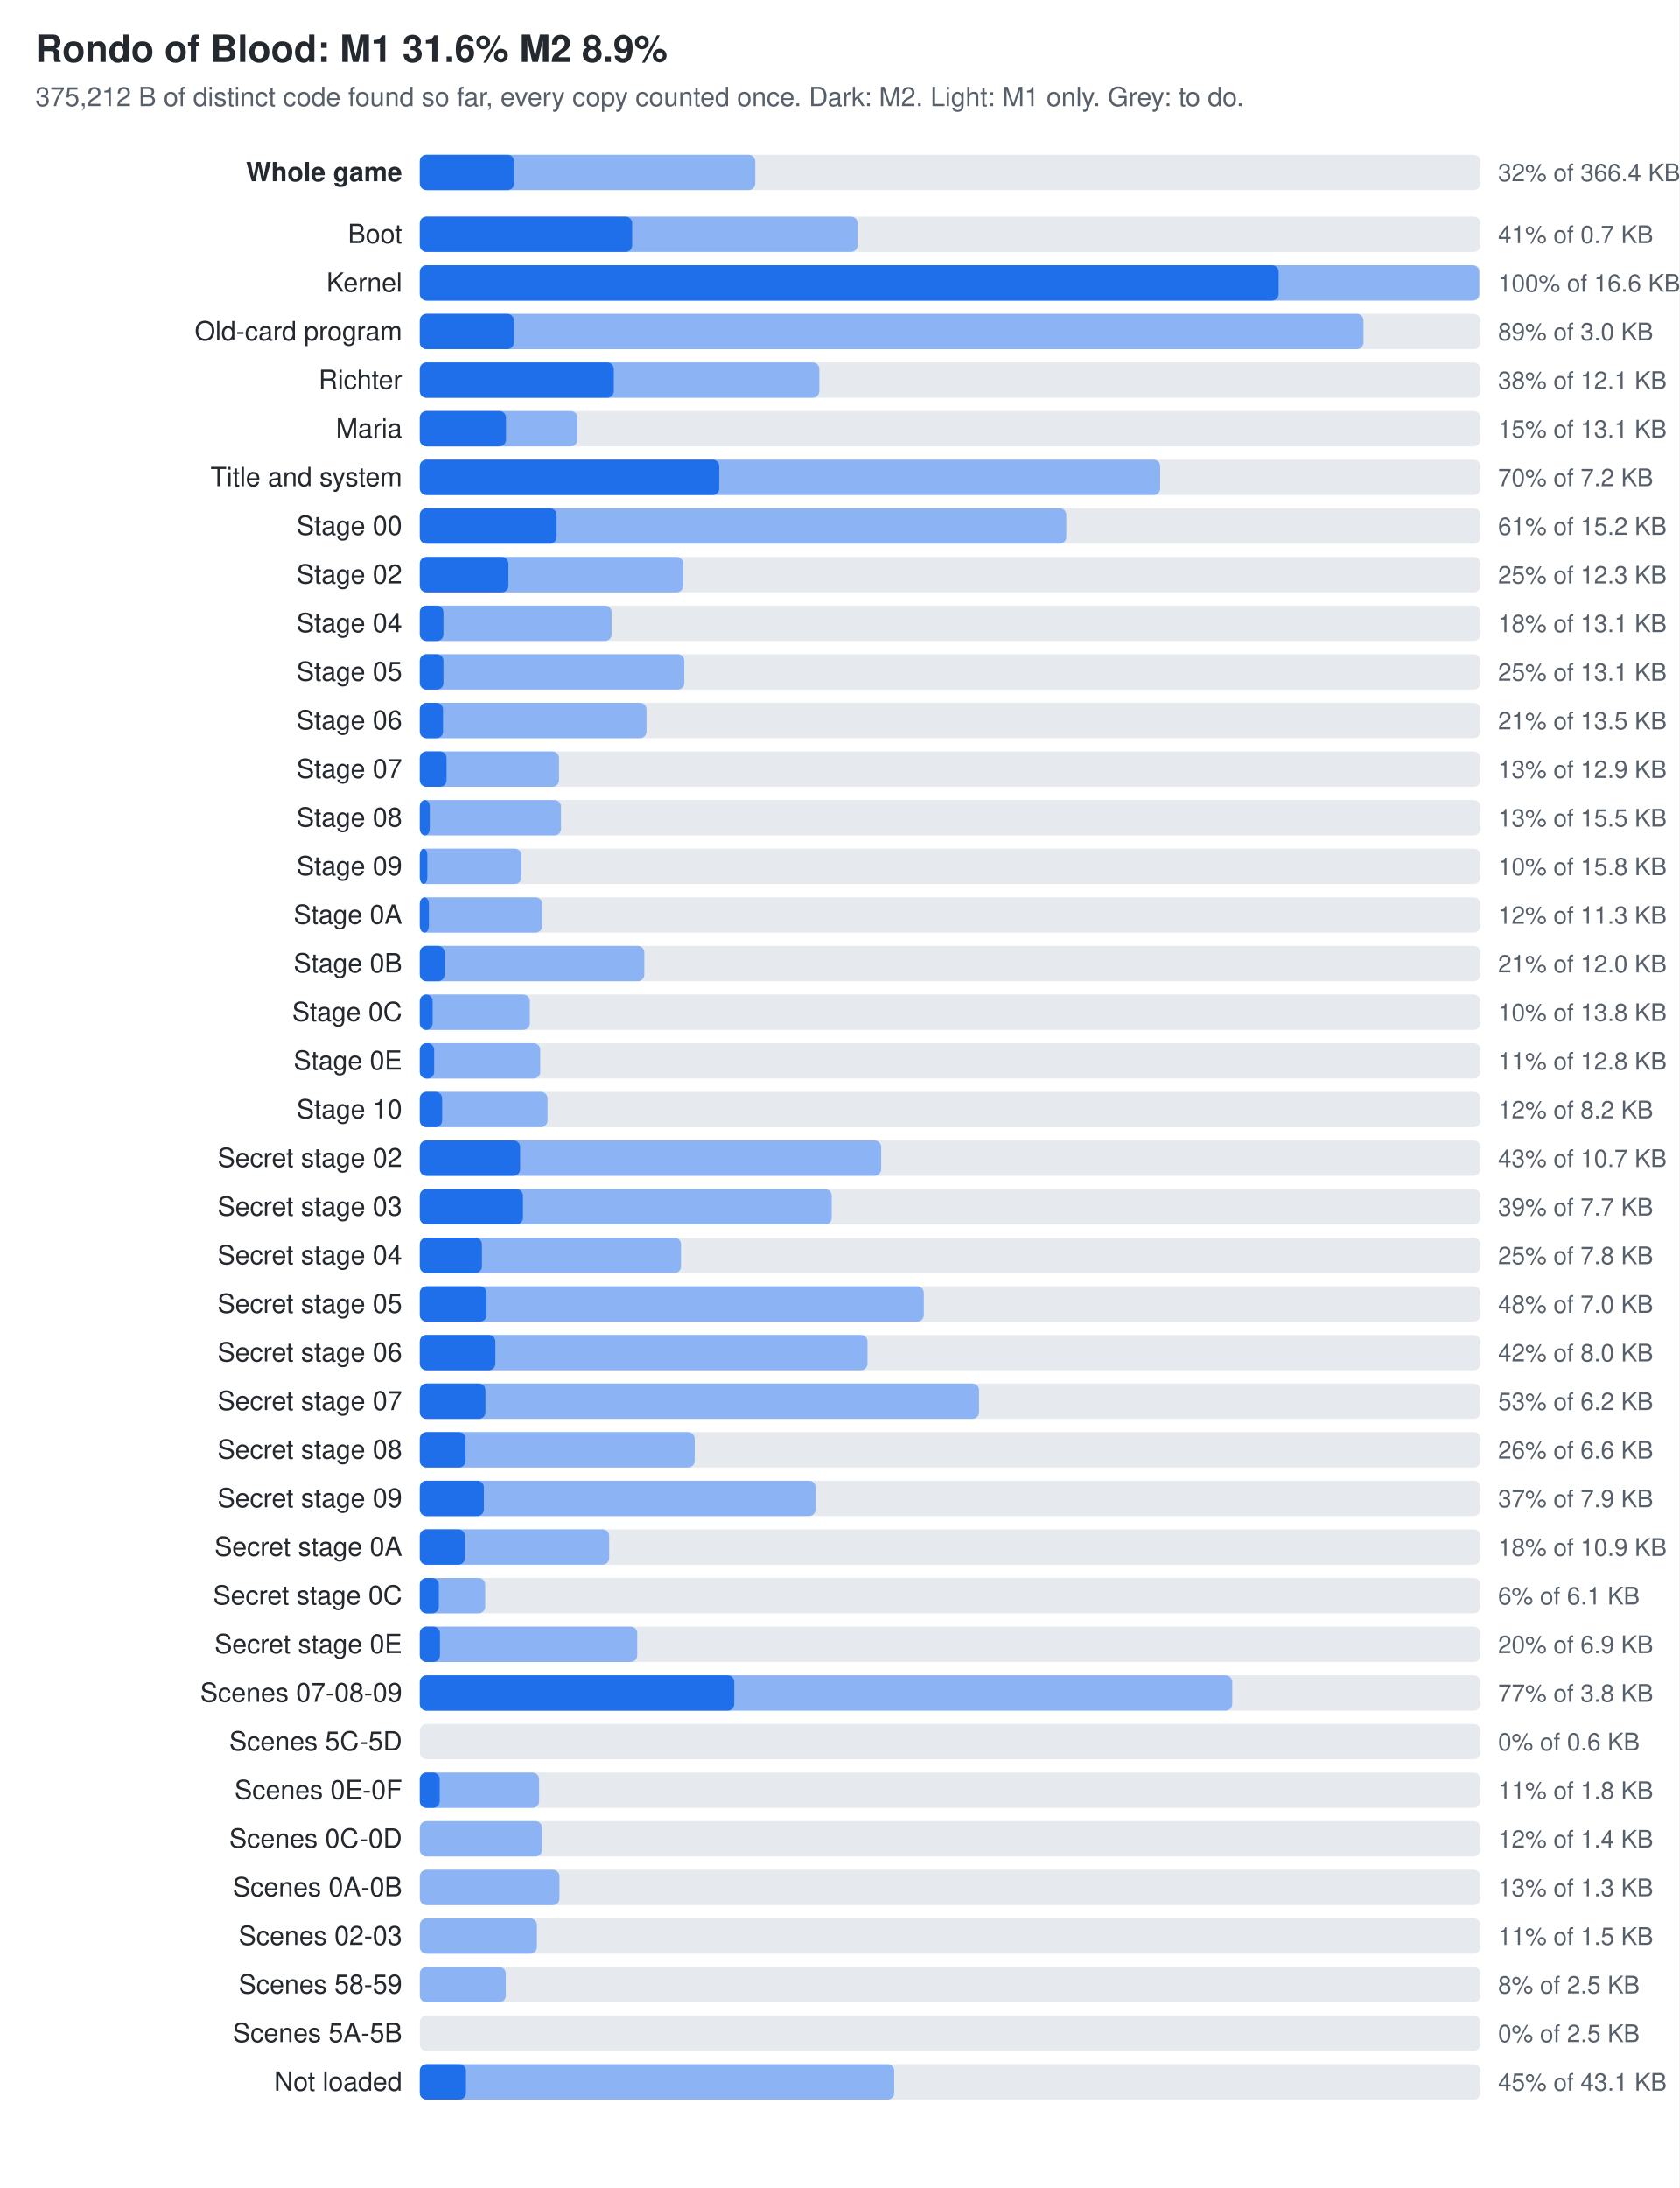
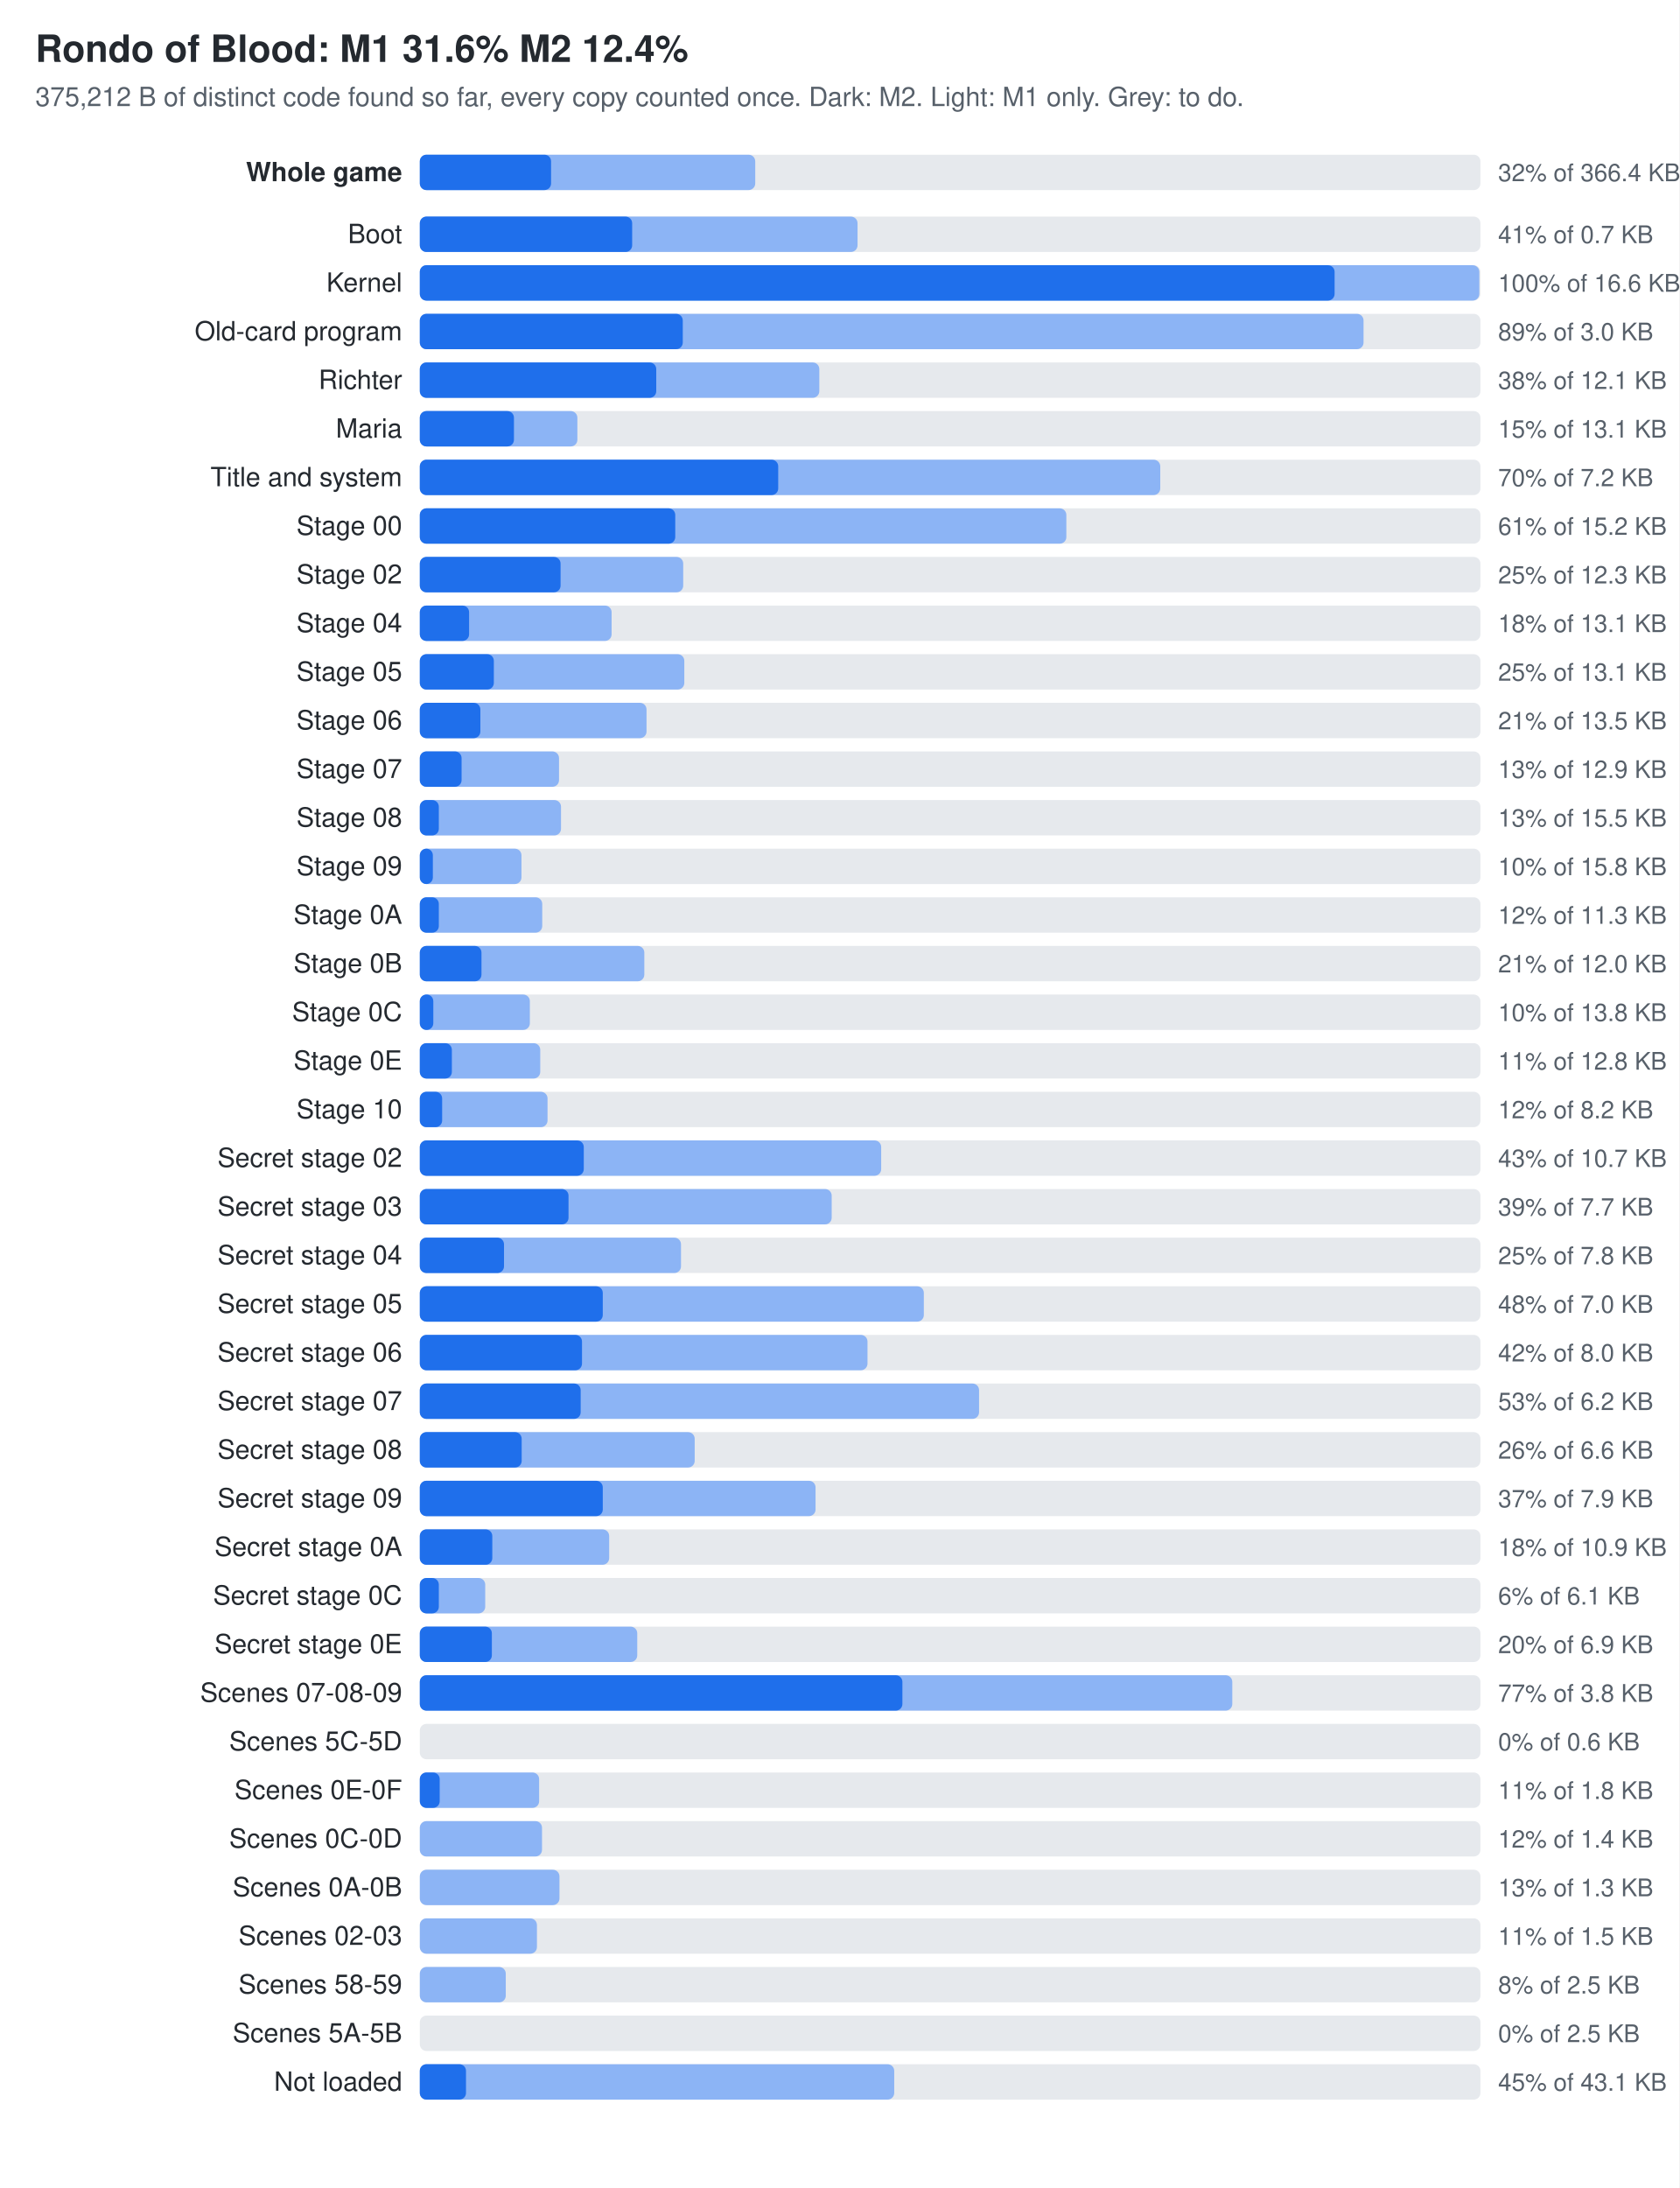
<svg xmlns="http://www.w3.org/2000/svg" width="760" height="990" viewBox="0 0 760 990" font-family="-apple-system,Segoe UI,Helvetica,Arial,sans-serif">
  <rect width="760" height="990" fill="#ffffff" />
-   <text x="16" y="28" font-size="17" font-weight="600" fill="#24292f">Rondo of Blood: M1 31.6%  M2 8.9%</text>
+   <text x="16" y="28" font-size="17" font-weight="600" fill="#24292f">Rondo of Blood: M1 31.6%  M2 12.4%</text>
  <text x="16" y="48" font-size="12" fill="#57606a">375,212 B of distinct code found so far, every copy counted once. Dark: M2. Light: M1 only. Grey: to do.</text>
  <text x="182" y="82" font-size="12" text-anchor="end" fill="#24292f" font-weight="600">Whole game</text>
  <rect x="190" y="70" width="480" height="16" rx="3" fill="#e6e9ed" />
  <rect x="190" y="70" width="151.8" height="16" rx="3" fill="#8cb4f5" />
-   <rect x="190" y="70" width="42.7" height="16" rx="3" fill="#1f6feb" />
+   <rect x="190" y="70" width="59.4" height="16" rx="3" fill="#1f6feb" />
  <text x="678" y="82" font-size="11" fill="#57606a">32% of 366.4 KB</text>
  <text x="182" y="110" font-size="12" text-anchor="end" fill="#24292f">Boot</text>
  <rect x="190" y="98" width="480" height="16" rx="3" fill="#e6e9ed" />
  <rect x="190" y="98" width="198.1" height="16" rx="3" fill="#8cb4f5" />
  <rect x="190" y="98" width="96.1" height="16" rx="3" fill="#1f6feb" />
  <text x="678" y="110" font-size="11" fill="#57606a">41% of 0.7 KB</text>
  <text x="182" y="132" font-size="12" text-anchor="end" fill="#24292f">Kernel</text>
  <rect x="190" y="120" width="480" height="16" rx="3" fill="#e6e9ed" />
  <rect x="190" y="120" width="479.5" height="16" rx="3" fill="#8cb4f5" />
-   <rect x="190" y="120" width="388.7" height="16" rx="3" fill="#1f6feb" />
+   <rect x="190" y="120" width="414.0" height="16" rx="3" fill="#1f6feb" />
  <text x="678" y="132" font-size="11" fill="#57606a">100% of 16.6 KB</text>
  <text x="182" y="154" font-size="12" text-anchor="end" fill="#24292f">Old-card program</text>
  <rect x="190" y="142" width="480" height="16" rx="3" fill="#e6e9ed" />
  <rect x="190" y="142" width="427.1" height="16" rx="3" fill="#8cb4f5" />
-   <rect x="190" y="142" width="42.6" height="16" rx="3" fill="#1f6feb" />
+   <rect x="190" y="142" width="119.0" height="16" rx="3" fill="#1f6feb" />
  <text x="678" y="154" font-size="11" fill="#57606a">89% of 3.0 KB</text>
  <text x="182" y="176" font-size="12" text-anchor="end" fill="#24292f">Richter</text>
  <rect x="190" y="164" width="480" height="16" rx="3" fill="#e6e9ed" />
  <rect x="190" y="164" width="180.8" height="16" rx="3" fill="#8cb4f5" />
-   <rect x="190" y="164" width="87.8" height="16" rx="3" fill="#1f6feb" />
+   <rect x="190" y="164" width="107.0" height="16" rx="3" fill="#1f6feb" />
  <text x="678" y="176" font-size="11" fill="#57606a">38% of 12.1 KB</text>
  <text x="182" y="198" font-size="12" text-anchor="end" fill="#24292f">Maria</text>
  <rect x="190" y="186" width="480" height="16" rx="3" fill="#e6e9ed" />
  <rect x="190" y="186" width="71.3" height="16" rx="3" fill="#8cb4f5" />
-   <rect x="190" y="186" width="39.0" height="16" rx="3" fill="#1f6feb" />
+   <rect x="190" y="186" width="42.6" height="16" rx="3" fill="#1f6feb" />
  <text x="678" y="198" font-size="11" fill="#57606a">15% of 13.1 KB</text>
  <text x="182" y="220" font-size="12" text-anchor="end" fill="#24292f">Title and system</text>
  <rect x="190" y="208" width="480" height="16" rx="3" fill="#e6e9ed" />
  <rect x="190" y="208" width="335.1" height="16" rx="3" fill="#8cb4f5" />
-   <rect x="190" y="208" width="135.5" height="16" rx="3" fill="#1f6feb" />
+   <rect x="190" y="208" width="162.2" height="16" rx="3" fill="#1f6feb" />
  <text x="678" y="220" font-size="11" fill="#57606a">70% of 7.2 KB</text>
  <text x="182" y="242" font-size="12" text-anchor="end" fill="#24292f">Stage 00</text>
  <rect x="190" y="230" width="480" height="16" rx="3" fill="#e6e9ed" />
  <rect x="190" y="230" width="292.6" height="16" rx="3" fill="#8cb4f5" />
-   <rect x="190" y="230" width="61.9" height="16" rx="3" fill="#1f6feb" />
+   <rect x="190" y="230" width="115.6" height="16" rx="3" fill="#1f6feb" />
  <text x="678" y="242" font-size="11" fill="#57606a">61% of 15.2 KB</text>
  <text x="182" y="264" font-size="12" text-anchor="end" fill="#24292f">Stage 02</text>
  <rect x="190" y="252" width="480" height="16" rx="3" fill="#e6e9ed" />
  <rect x="190" y="252" width="119.2" height="16" rx="3" fill="#8cb4f5" />
-   <rect x="190" y="252" width="40.1" height="16" rx="3" fill="#1f6feb" />
+   <rect x="190" y="252" width="63.7" height="16" rx="3" fill="#1f6feb" />
  <text x="678" y="264" font-size="11" fill="#57606a">25% of 12.3 KB</text>
  <text x="182" y="286" font-size="12" text-anchor="end" fill="#24292f">Stage 04</text>
  <rect x="190" y="274" width="480" height="16" rx="3" fill="#e6e9ed" />
  <rect x="190" y="274" width="86.8" height="16" rx="3" fill="#8cb4f5" />
-   <rect x="190" y="274" width="10.7" height="16" rx="3" fill="#1f6feb" />
+   <rect x="190" y="274" width="22.3" height="16" rx="3" fill="#1f6feb" />
  <text x="678" y="286" font-size="11" fill="#57606a">18% of 13.1 KB</text>
  <text x="182" y="308" font-size="12" text-anchor="end" fill="#24292f">Stage 05</text>
  <rect x="190" y="296" width="480" height="16" rx="3" fill="#e6e9ed" />
  <rect x="190" y="296" width="119.7" height="16" rx="3" fill="#8cb4f5" />
-   <rect x="190" y="296" width="10.7" height="16" rx="3" fill="#1f6feb" />
+   <rect x="190" y="296" width="33.5" height="16" rx="3" fill="#1f6feb" />
  <text x="678" y="308" font-size="11" fill="#57606a">25% of 13.1 KB</text>
  <text x="182" y="330" font-size="12" text-anchor="end" fill="#24292f">Stage 06</text>
  <rect x="190" y="318" width="480" height="16" rx="3" fill="#e6e9ed" />
  <rect x="190" y="318" width="102.6" height="16" rx="3" fill="#8cb4f5" />
-   <rect x="190" y="318" width="10.5" height="16" rx="3" fill="#1f6feb" />
+   <rect x="190" y="318" width="27.4" height="16" rx="3" fill="#1f6feb" />
  <text x="678" y="330" font-size="11" fill="#57606a">21% of 13.5 KB</text>
  <text x="182" y="352" font-size="12" text-anchor="end" fill="#24292f">Stage 07</text>
  <rect x="190" y="340" width="480" height="16" rx="3" fill="#e6e9ed" />
  <rect x="190" y="340" width="63.0" height="16" rx="3" fill="#8cb4f5" />
-   <rect x="190" y="340" width="12.1" height="16" rx="3" fill="#1f6feb" />
+   <rect x="190" y="340" width="18.9" height="16" rx="3" fill="#1f6feb" />
  <text x="678" y="352" font-size="11" fill="#57606a">13% of 12.9 KB</text>
  <text x="182" y="374" font-size="12" text-anchor="end" fill="#24292f">Stage 08</text>
  <rect x="190" y="362" width="480" height="16" rx="3" fill="#e6e9ed" />
  <rect x="190" y="362" width="63.9" height="16" rx="3" fill="#8cb4f5" />
-   <rect x="190" y="362" width="4.5" height="16" rx="3" fill="#1f6feb" />
+   <rect x="190" y="362" width="8.6" height="16" rx="3" fill="#1f6feb" />
  <text x="678" y="374" font-size="11" fill="#57606a">13% of 15.5 KB</text>
  <text x="182" y="396" font-size="12" text-anchor="end" fill="#24292f">Stage 09</text>
  <rect x="190" y="384" width="480" height="16" rx="3" fill="#e6e9ed" />
  <rect x="190" y="384" width="46.0" height="16" rx="3" fill="#8cb4f5" />
-   <rect x="190" y="384" width="3.4" height="16" rx="3" fill="#1f6feb" />
+   <rect x="190" y="384" width="5.9" height="16" rx="3" fill="#1f6feb" />
  <text x="678" y="396" font-size="11" fill="#57606a">10% of 15.8 KB</text>
  <text x="182" y="418" font-size="12" text-anchor="end" fill="#24292f">Stage 0A</text>
  <rect x="190" y="406" width="480" height="16" rx="3" fill="#e6e9ed" />
  <rect x="190" y="406" width="55.4" height="16" rx="3" fill="#8cb4f5" />
-   <rect x="190" y="406" width="4.1" height="16" rx="3" fill="#1f6feb" />
+   <rect x="190" y="406" width="8.6" height="16" rx="3" fill="#1f6feb" />
  <text x="678" y="418" font-size="11" fill="#57606a">12% of 11.3 KB</text>
  <text x="182" y="440" font-size="12" text-anchor="end" fill="#24292f">Stage 0B</text>
  <rect x="190" y="428" width="480" height="16" rx="3" fill="#e6e9ed" />
  <rect x="190" y="428" width="101.6" height="16" rx="3" fill="#8cb4f5" />
-   <rect x="190" y="428" width="11.2" height="16" rx="3" fill="#1f6feb" />
+   <rect x="190" y="428" width="27.9" height="16" rx="3" fill="#1f6feb" />
  <text x="678" y="440" font-size="11" fill="#57606a">21% of 12.0 KB</text>
  <text x="182" y="462" font-size="12" text-anchor="end" fill="#24292f">Stage 0C</text>
  <rect x="190" y="450" width="480" height="16" rx="3" fill="#e6e9ed" />
  <rect x="190" y="450" width="49.8" height="16" rx="3" fill="#8cb4f5" />
-   <rect x="190" y="450" width="5.8" height="16" rx="3" fill="#1f6feb" />
+   <rect x="190" y="450" width="6.1" height="16" rx="3" fill="#1f6feb" />
  <text x="678" y="462" font-size="11" fill="#57606a">10% of 13.8 KB</text>
  <text x="182" y="484" font-size="12" text-anchor="end" fill="#24292f">Stage 0E</text>
  <rect x="190" y="472" width="480" height="16" rx="3" fill="#e6e9ed" />
  <rect x="190" y="472" width="54.5" height="16" rx="3" fill="#8cb4f5" />
-   <rect x="190" y="472" width="6.5" height="16" rx="3" fill="#1f6feb" />
+   <rect x="190" y="472" width="14.5" height="16" rx="3" fill="#1f6feb" />
  <text x="678" y="484" font-size="11" fill="#57606a">11% of 12.8 KB</text>
  <text x="182" y="506" font-size="12" text-anchor="end" fill="#24292f">Stage 10</text>
  <rect x="190" y="494" width="480" height="16" rx="3" fill="#e6e9ed" />
  <rect x="190" y="494" width="57.8" height="16" rx="3" fill="#8cb4f5" />
  <rect x="190" y="494" width="10.1" height="16" rx="3" fill="#1f6feb" />
  <text x="678" y="506" font-size="11" fill="#57606a">12% of 8.2 KB</text>
  <text x="182" y="528" font-size="12" text-anchor="end" fill="#24292f">Secret stage 02</text>
  <rect x="190" y="516" width="480" height="16" rx="3" fill="#e6e9ed" />
  <rect x="190" y="516" width="208.8" height="16" rx="3" fill="#8cb4f5" />
-   <rect x="190" y="516" width="45.4" height="16" rx="3" fill="#1f6feb" />
+   <rect x="190" y="516" width="74.2" height="16" rx="3" fill="#1f6feb" />
  <text x="678" y="528" font-size="11" fill="#57606a">43% of 10.7 KB</text>
  <text x="182" y="550" font-size="12" text-anchor="end" fill="#24292f">Secret stage 03</text>
  <rect x="190" y="538" width="480" height="16" rx="3" fill="#e6e9ed" />
  <rect x="190" y="538" width="186.4" height="16" rx="3" fill="#8cb4f5" />
-   <rect x="190" y="538" width="46.7" height="16" rx="3" fill="#1f6feb" />
+   <rect x="190" y="538" width="67.3" height="16" rx="3" fill="#1f6feb" />
  <text x="678" y="550" font-size="11" fill="#57606a">39% of 7.7 KB</text>
  <text x="182" y="572" font-size="12" text-anchor="end" fill="#24292f">Secret stage 04</text>
  <rect x="190" y="560" width="480" height="16" rx="3" fill="#e6e9ed" />
  <rect x="190" y="560" width="118.2" height="16" rx="3" fill="#8cb4f5" />
-   <rect x="190" y="560" width="28.1" height="16" rx="3" fill="#1f6feb" />
+   <rect x="190" y="560" width="38.1" height="16" rx="3" fill="#1f6feb" />
  <text x="678" y="572" font-size="11" fill="#57606a">25% of 7.8 KB</text>
  <text x="182" y="594" font-size="12" text-anchor="end" fill="#24292f">Secret stage 05</text>
  <rect x="190" y="582" width="480" height="16" rx="3" fill="#e6e9ed" />
  <rect x="190" y="582" width="228.1" height="16" rx="3" fill="#8cb4f5" />
-   <rect x="190" y="582" width="30.2" height="16" rx="3" fill="#1f6feb" />
+   <rect x="190" y="582" width="82.8" height="16" rx="3" fill="#1f6feb" />
  <text x="678" y="594" font-size="11" fill="#57606a">48% of 7.0 KB</text>
  <text x="182" y="616" font-size="12" text-anchor="end" fill="#24292f">Secret stage 06</text>
  <rect x="190" y="604" width="480" height="16" rx="3" fill="#e6e9ed" />
  <rect x="190" y="604" width="202.6" height="16" rx="3" fill="#8cb4f5" />
-   <rect x="190" y="604" width="34.2" height="16" rx="3" fill="#1f6feb" />
+   <rect x="190" y="604" width="73.4" height="16" rx="3" fill="#1f6feb" />
  <text x="678" y="616" font-size="11" fill="#57606a">42% of 8.0 KB</text>
  <text x="182" y="638" font-size="12" text-anchor="end" fill="#24292f">Secret stage 07</text>
  <rect x="190" y="626" width="480" height="16" rx="3" fill="#e6e9ed" />
  <rect x="190" y="626" width="253.1" height="16" rx="3" fill="#8cb4f5" />
-   <rect x="190" y="626" width="29.7" height="16" rx="3" fill="#1f6feb" />
+   <rect x="190" y="626" width="72.8" height="16" rx="3" fill="#1f6feb" />
  <text x="678" y="638" font-size="11" fill="#57606a">53% of 6.2 KB</text>
  <text x="182" y="660" font-size="12" text-anchor="end" fill="#24292f">Secret stage 08</text>
  <rect x="190" y="648" width="480" height="16" rx="3" fill="#e6e9ed" />
  <rect x="190" y="648" width="124.4" height="16" rx="3" fill="#8cb4f5" />
-   <rect x="190" y="648" width="20.7" height="16" rx="3" fill="#1f6feb" />
+   <rect x="190" y="648" width="46.1" height="16" rx="3" fill="#1f6feb" />
  <text x="678" y="660" font-size="11" fill="#57606a">26% of 6.6 KB</text>
  <text x="182" y="682" font-size="12" text-anchor="end" fill="#24292f">Secret stage 09</text>
  <rect x="190" y="670" width="480" height="16" rx="3" fill="#e6e9ed" />
  <rect x="190" y="670" width="179.1" height="16" rx="3" fill="#8cb4f5" />
-   <rect x="190" y="670" width="29.0" height="16" rx="3" fill="#1f6feb" />
+   <rect x="190" y="670" width="82.8" height="16" rx="3" fill="#1f6feb" />
  <text x="678" y="682" font-size="11" fill="#57606a">37% of 7.9 KB</text>
  <text x="182" y="704" font-size="12" text-anchor="end" fill="#24292f">Secret stage 0A</text>
  <rect x="190" y="692" width="480" height="16" rx="3" fill="#e6e9ed" />
  <rect x="190" y="692" width="85.7" height="16" rx="3" fill="#8cb4f5" />
-   <rect x="190" y="692" width="20.4" height="16" rx="3" fill="#1f6feb" />
+   <rect x="190" y="692" width="32.8" height="16" rx="3" fill="#1f6feb" />
  <text x="678" y="704" font-size="11" fill="#57606a">18% of 10.9 KB</text>
  <text x="182" y="726" font-size="12" text-anchor="end" fill="#24292f">Secret stage 0C</text>
  <rect x="190" y="714" width="480" height="16" rx="3" fill="#e6e9ed" />
  <rect x="190" y="714" width="29.6" height="16" rx="3" fill="#8cb4f5" />
  <rect x="190" y="714" width="8.6" height="16" rx="3" fill="#1f6feb" />
  <text x="678" y="726" font-size="11" fill="#57606a">6% of 6.1 KB</text>
  <text x="182" y="748" font-size="12" text-anchor="end" fill="#24292f">Secret stage 0E</text>
  <rect x="190" y="736" width="480" height="16" rx="3" fill="#e6e9ed" />
  <rect x="190" y="736" width="98.4" height="16" rx="3" fill="#8cb4f5" />
-   <rect x="190" y="736" width="9.1" height="16" rx="3" fill="#1f6feb" />
+   <rect x="190" y="736" width="32.6" height="16" rx="3" fill="#1f6feb" />
  <text x="678" y="748" font-size="11" fill="#57606a">20% of 6.9 KB</text>
  <text x="182" y="770" font-size="12" text-anchor="end" fill="#24292f">Scenes 07-08-09</text>
  <rect x="190" y="758" width="480" height="16" rx="3" fill="#e6e9ed" />
  <rect x="190" y="758" width="367.7" height="16" rx="3" fill="#8cb4f5" />
-   <rect x="190" y="758" width="142.3" height="16" rx="3" fill="#1f6feb" />
+   <rect x="190" y="758" width="218.4" height="16" rx="3" fill="#1f6feb" />
  <text x="678" y="770" font-size="11" fill="#57606a">77% of 3.8 KB</text>
  <text x="182" y="792" font-size="12" text-anchor="end" fill="#24292f">Scenes 5C-5D</text>
  <rect x="190" y="780" width="480" height="16" rx="3" fill="#e6e9ed" />
  <text x="678" y="792" font-size="11" fill="#57606a">0% of 0.6 KB</text>
  <text x="182" y="814" font-size="12" text-anchor="end" fill="#24292f">Scenes 0E-0F</text>
  <rect x="190" y="802" width="480" height="16" rx="3" fill="#e6e9ed" />
  <rect x="190" y="802" width="54.0" height="16" rx="3" fill="#8cb4f5" />
  <rect x="190" y="802" width="9.0" height="16" rx="3" fill="#1f6feb" />
  <text x="678" y="814" font-size="11" fill="#57606a">11% of 1.8 KB</text>
  <text x="182" y="836" font-size="12" text-anchor="end" fill="#24292f">Scenes 0C-0D</text>
  <rect x="190" y="824" width="480" height="16" rx="3" fill="#e6e9ed" />
  <rect x="190" y="824" width="55.3" height="16" rx="3" fill="#8cb4f5" />
  <text x="678" y="836" font-size="11" fill="#57606a">12% of 1.4 KB</text>
  <text x="182" y="858" font-size="12" text-anchor="end" fill="#24292f">Scenes 0A-0B</text>
  <rect x="190" y="846" width="480" height="16" rx="3" fill="#e6e9ed" />
  <rect x="190" y="846" width="63.2" height="16" rx="3" fill="#8cb4f5" />
  <text x="678" y="858" font-size="11" fill="#57606a">13% of 1.3 KB</text>
  <text x="182" y="880" font-size="12" text-anchor="end" fill="#24292f">Scenes 02-03</text>
  <rect x="190" y="868" width="480" height="16" rx="3" fill="#e6e9ed" />
  <rect x="190" y="868" width="53.0" height="16" rx="3" fill="#8cb4f5" />
  <text x="678" y="880" font-size="11" fill="#57606a">11% of 1.5 KB</text>
  <text x="182" y="902" font-size="12" text-anchor="end" fill="#24292f">Scenes 58-59</text>
  <rect x="190" y="890" width="480" height="16" rx="3" fill="#e6e9ed" />
  <rect x="190" y="890" width="38.9" height="16" rx="3" fill="#8cb4f5" />
  <text x="678" y="902" font-size="11" fill="#57606a">8% of 2.5 KB</text>
  <text x="182" y="924" font-size="12" text-anchor="end" fill="#24292f">Scenes 5A-5B</text>
  <rect x="190" y="912" width="480" height="16" rx="3" fill="#e6e9ed" />
  <text x="678" y="924" font-size="11" fill="#57606a">0% of 2.5 KB</text>
  <text x="182" y="946" font-size="12" text-anchor="end" fill="#24292f">Not loaded</text>
  <rect x="190" y="934" width="480" height="16" rx="3" fill="#e6e9ed" />
  <rect x="190" y="934" width="214.7" height="16" rx="3" fill="#8cb4f5" />
  <rect x="190" y="934" width="20.9" height="16" rx="3" fill="#1f6feb" />
  <text x="678" y="946" font-size="11" fill="#57606a">45% of 43.1 KB</text>
</svg>
